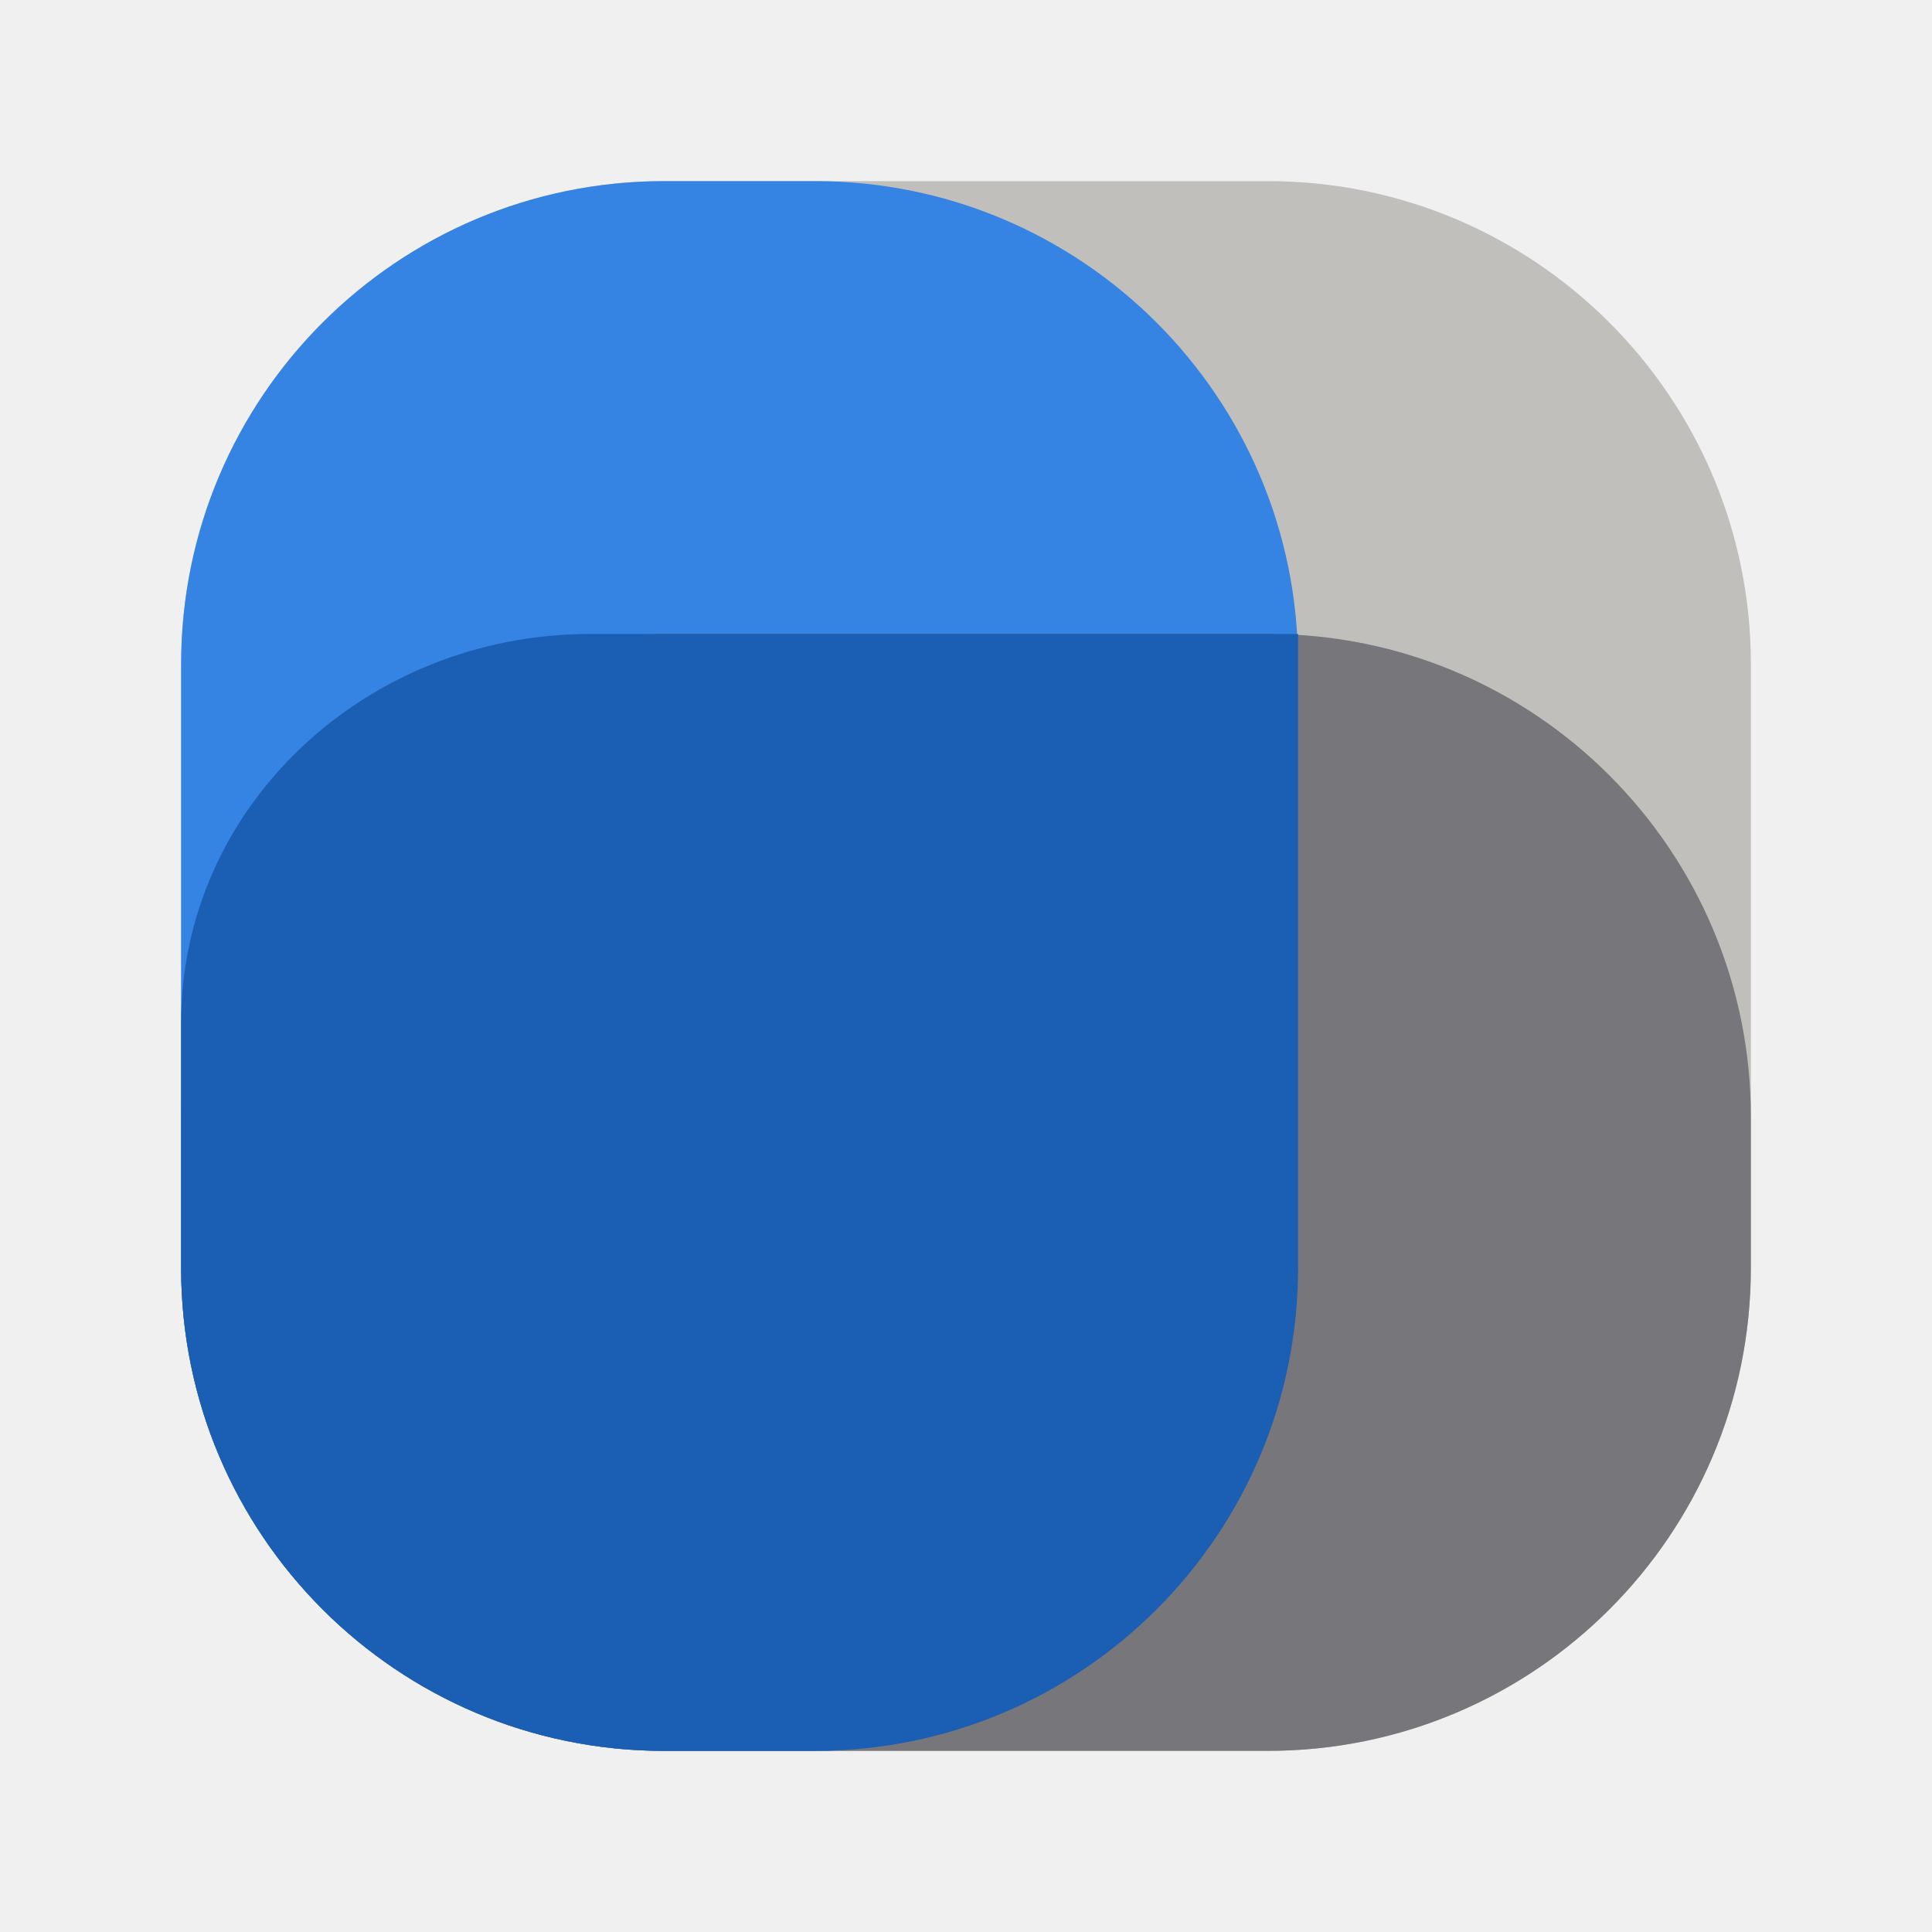
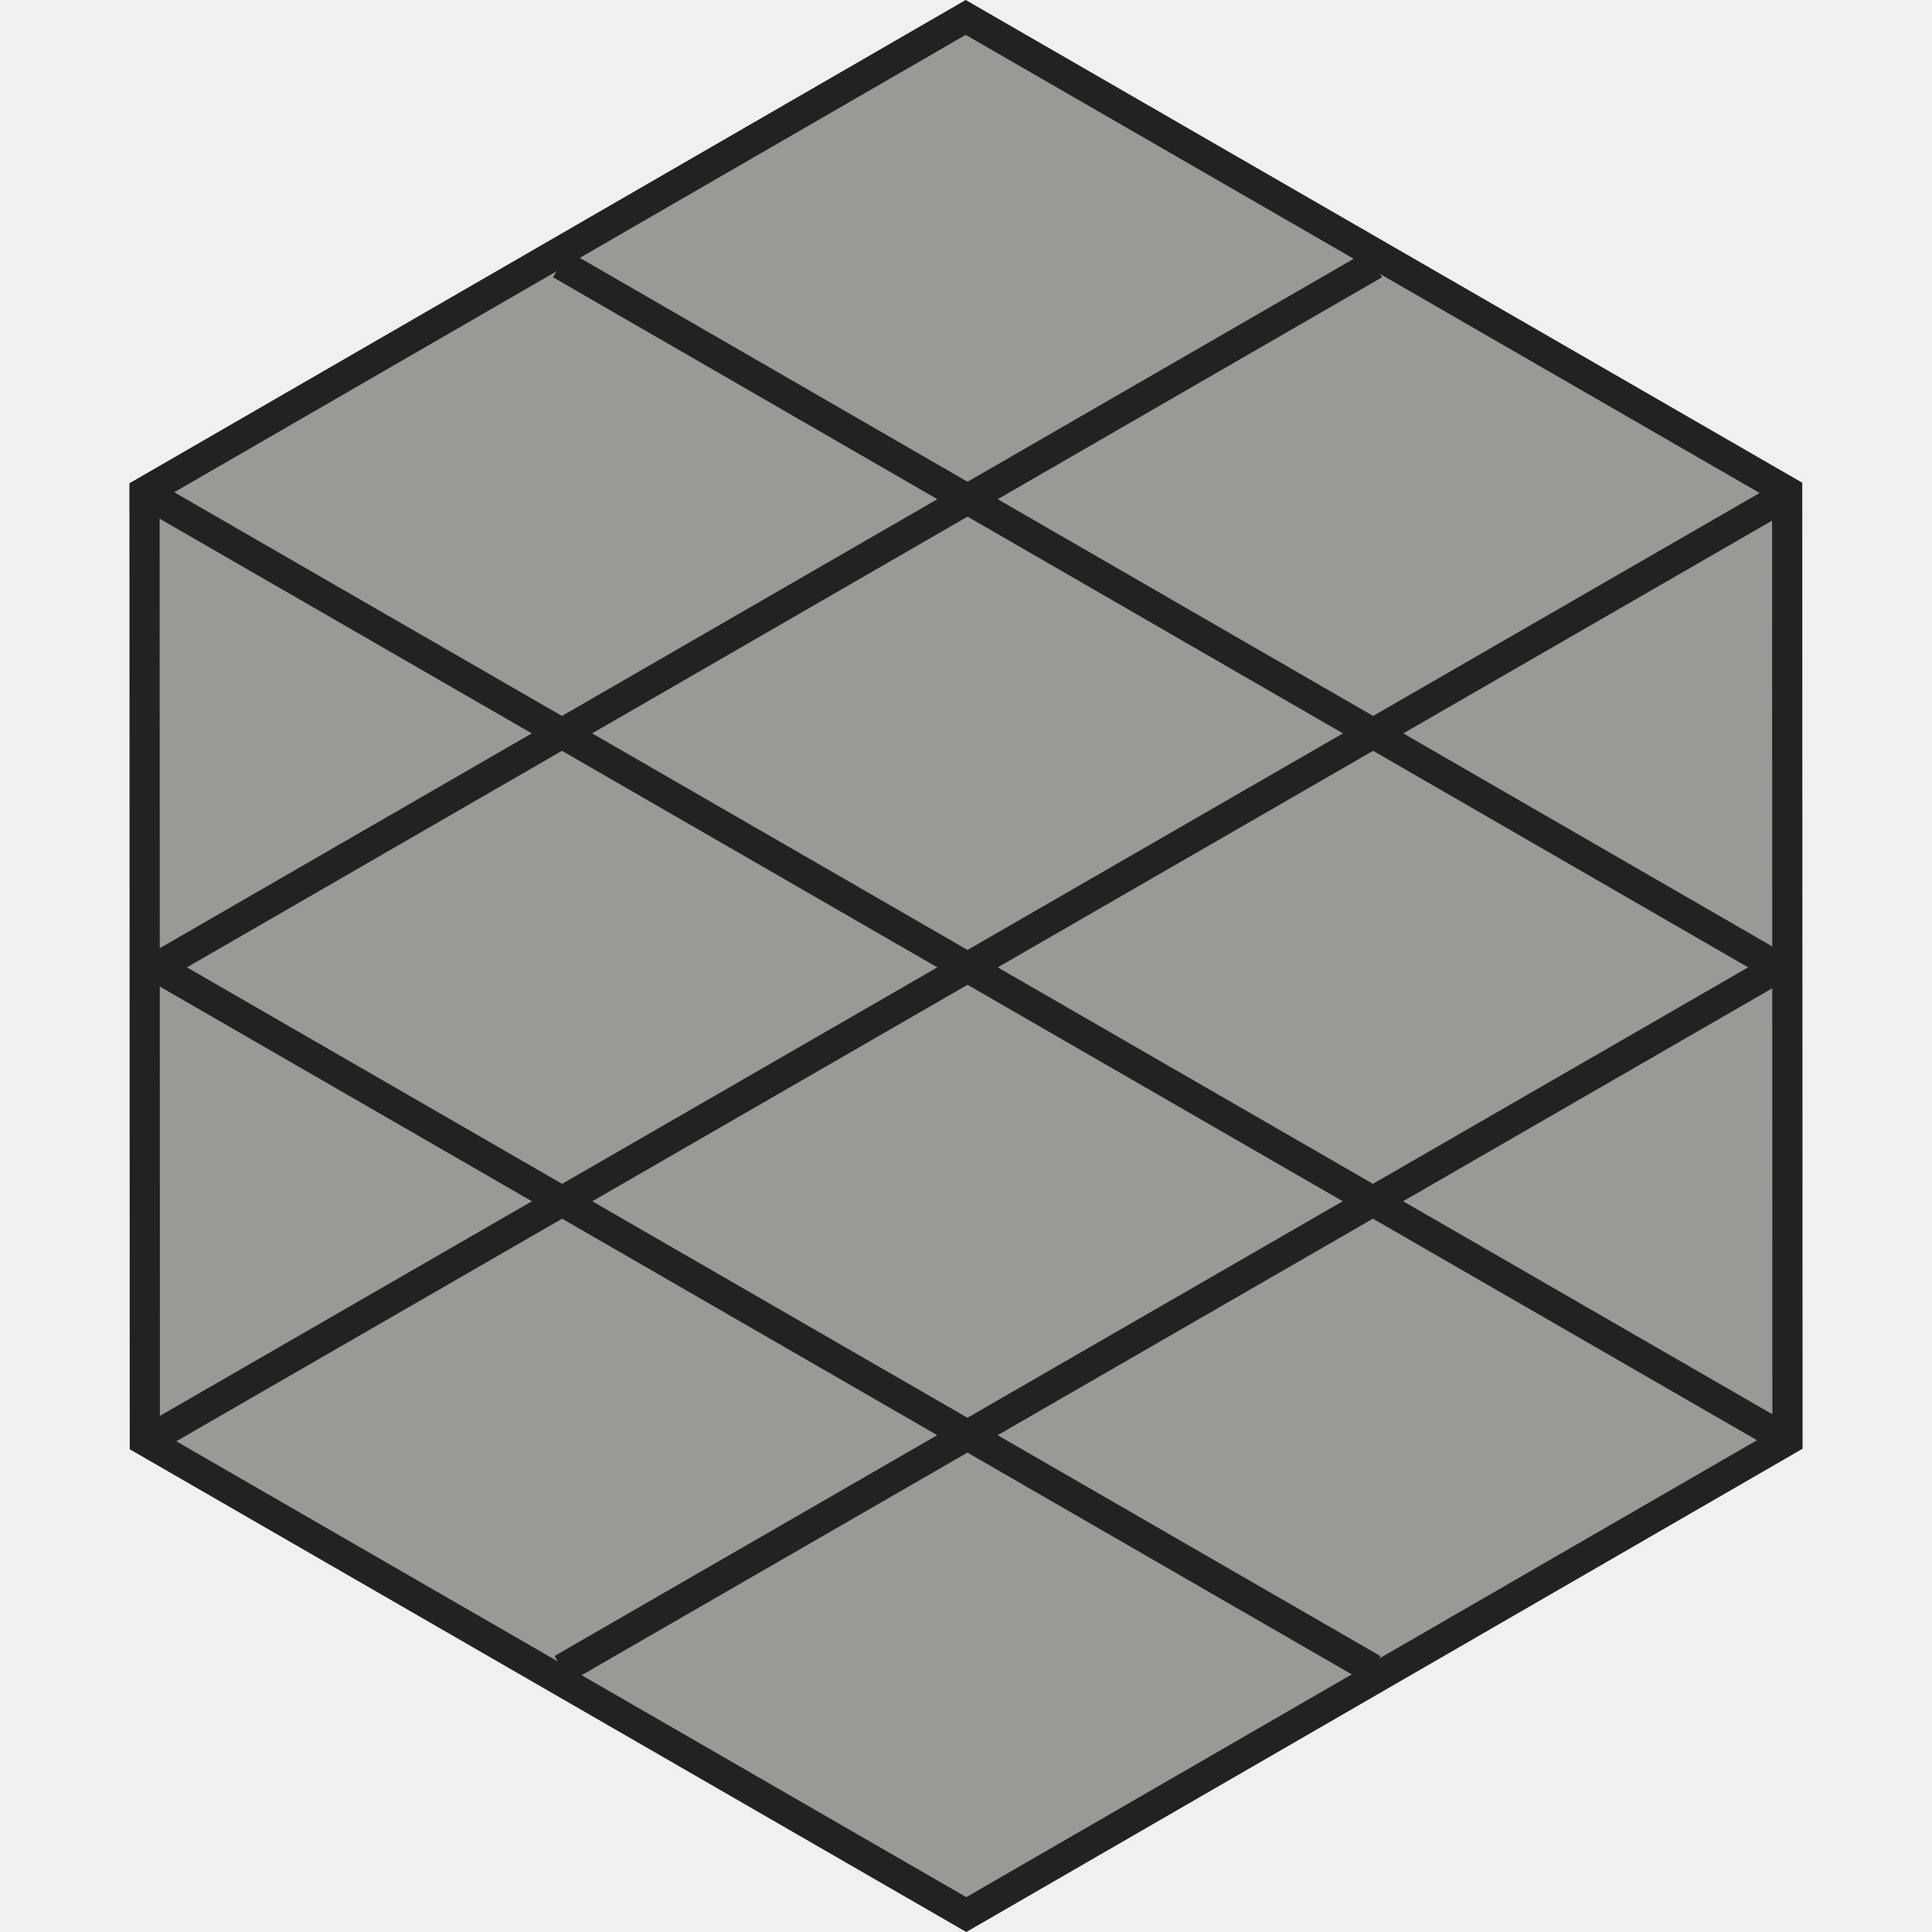
- <svg xmlns="http://www.w3.org/2000/svg" width="128" height="128" id="svg11300" version="1.0" style="display:inline;enable-background:new" viewBox="0 0 128 128">
+ <svg xmlns="http://www.w3.org/2000/svg" xmlns:xlink="http://www.w3.org/1999/xlink" width="128" height="128" id="svg11300" version="1.0" style="display:inline;enable-background:new" viewBox="0 0 128 128" xml:space="preserve">
  <defs id="defs3">
+     <linearGradient id="swatch2">
+       <stop style="stop-color:#63452c;stop-opacity:1;" offset="0" id="stop2" />
+     </linearGradient>
    <clipPath clipPathUnits="userSpaceOnUse" id="clipPath4639">
      <rect id="rect4641" width="96" height="104" x="16" y="184" ry="4.993" style="display:inline;fill:#666666;stroke-width:0.892;enable-background:new" />
    </clipPath>
    <clipPath clipPathUnits="userSpaceOnUse" id="clipPath873">
      <path style="fill:#000000;stroke-width:0.008;stroke-miterlimit:4;stroke-dasharray:none" d="m 12.475,247.481 c 0.061,-0.003 0.726,-0.189 1.479,-0.414 1.345,-0.402 4.33,-1.041 4.333,-0.927 0.002,0.061 -1.401,0.624 -2.942,1.182 -0.652,0.236 -0.944,0.381 -1.013,0.503 -0.093,0.164 -0.087,0.172 0.134,0.213 0.414,0.075 0.322,0.193 -0.277,0.354 -0.662,0.179 -1.006,0.434 -0.765,0.568 0.171,0.094 0.14,0.141 -0.124,0.185 -0.106,0.017 -0.262,0.105 -0.348,0.195 -0.147,0.155 -0.141,0.177 0.109,0.414 l 0.264,0.251 -0.422,0.089 c -0.427,0.09 -0.549,0.17 -0.71,0.466 -0.066,0.121 -0.046,0.205 0.075,0.321 0.146,0.139 0.145,0.186 -0.008,0.407 -0.39,0.565 -0.425,0.672 -0.277,0.85 0.203,0.244 0.645,0.31 1.579,0.235 0.449,-0.036 0.801,-0.032 0.782,0.008 -0.019,0.041 -0.22,0.195 -0.446,0.344 -0.379,0.249 -0.419,0.295 -0.505,0.589 -0.051,0.175 -0.061,0.349 -0.022,0.387 0.04,0.038 0.359,-0.006 0.71,-0.099 0.35,-0.092 0.658,-0.148 0.683,-0.124 0.026,0.025 0.01,0.109 -0.034,0.189 -0.25,0.452 0.727,0.338 2.207,-0.258 0.617,-0.249 1.158,-0.444 1.201,-0.435 0.043,0.008 -0.083,0.186 -0.28,0.394 -0.197,0.208 -0.349,0.416 -0.336,0.463 0.012,0.047 -0.073,0.222 -0.189,0.387 -0.119,0.17 -0.22,0.435 -0.23,0.607 -0.014,0.236 -0.064,0.336 -0.22,0.441 -0.11,0.075 -0.296,0.27 -0.411,0.435 -0.185,0.264 -0.194,0.328 -0.078,0.545 0.112,0.209 0.105,0.287 -0.048,0.513 C 16.078,257.155 14.395,258.769 15,259 c 2.507,-0.021 2,-1 3,0 -0.86,3.497 4.972,3.392 7.153,2.349 C 27.142,260.493 24.411,259.663 24,261 c 1.021,0.781 0,1 4,2 l 4.531,-3 c 1.978,-2.032 2.496,-2.494 4.452,-4.353 C 39.863,252.912 40,252 43.413,250 c 1.043,-0.407 4.575,-0.601 4.587,-0.633 0.011,-0.032 -6.581,-4.091 -13.305,-6.265 l -12.226,-3.955 -4.827,3.997 c -2.655,2.199 -4.928,4.075 -5.052,4.17 -0.144,0.11 -0.186,0.17 -0.115,0.167 z" id="path875" />
    </clipPath>
    <clipPath clipPathUnits="userSpaceOnUse" id="clipPath879">
      <rect style="fill:#000000;stroke-width:0.1;stroke-miterlimit:4;stroke-dasharray:none" id="rect881" width="56" height="66" x="16" y="210" />
    </clipPath>
    <clipPath clipPathUnits="userSpaceOnUse" id="clipPath18383">
      <rect id="rect18385" width="72" height="78" x="-36.029" y="-40.893" ry="3.745" style="display:inline;opacity:1;fill:#f6f5f4;fill-opacity:1;stroke-width:0.669;enable-background:new" transform="scale(1,-1)" />
    </clipPath>
    <clipPath clipPathUnits="userSpaceOnUse" id="clipPath18688">
      <rect id="rect18690" width="96" height="104" x="16" y="184" ry="4.993" style="display:block;fill:#f6f5f4;fill-opacity:1;stroke-width:0.892;enable-background:new" />
    </clipPath>
    <clipPath clipPathUnits="userSpaceOnUse" id="clipPath18688-5">
      <rect id="rect18690-3" width="96" height="104" x="16" y="184" ry="4.993" style="display:none;fill:#f6f5f4;fill-opacity:1;stroke-width:0.892;enable-background:new" d="m 20.993,184 h 86.014 c 2.766,0 4.993,2.227 4.993,4.993 v 94.014 c 0,2.766 -2.227,4.993 -4.993,4.993 H 20.993 C 18.227,288 16,285.773 16,283.007 V 188.993 C 16,186.227 18.227,184 20.993,184 Z" />
      <path id="lpe_path-effect18692-5" style="display:inline;fill:#f6f5f4;fill-opacity:1;stroke-width:0.892;enable-background:new" class="powerclip" d="M 7,175 H 121 V 297 H 7 Z m 13.993,9 C 18.227,184 16,186.227 16,188.993 v 94.014 c 0,2.766 2.227,4.993 4.993,4.993 h 86.014 c 2.766,0 4.993,-2.227 4.993,-4.993 V 188.993 C 112,186.227 109.773,184 107.007,184 Z" />
    </clipPath>
    <clipPath clipPathUnits="userSpaceOnUse" id="clipath_lpe_path-effect18692-6">
      <path id="lpe_path-effect18692-6" style="display:inline;fill:#f6f5f4;fill-opacity:1;stroke-width:0.892;enable-background:new" class="powerclip" d="M 7,175 H 121 V 297 H 7 Z m 13.993,9 C 18.227,184 16,186.227 16,188.993 v 94.014 c 0,2.766 2.227,4.993 4.993,4.993 h 86.014 c 2.766,0 4.993,-2.227 4.993,-4.993 V 188.993 C 112,186.227 109.773,184 107.007,184 Z" />
    </clipPath>
    <clipPath clipPathUnits="userSpaceOnUse" id="clipPath18688-2">
      <rect id="rect18690-7" width="96" height="104" x="16" y="184" ry="4.993" style="display:none;fill:#f6f5f4;fill-opacity:1;stroke-width:0.892;enable-background:new" d="m 20.993,184 h 86.014 c 2.766,0 4.993,2.227 4.993,4.993 v 94.014 c 0,2.766 -2.227,4.993 -4.993,4.993 H 20.993 C 18.227,288 16,285.773 16,283.007 V 188.993 C 16,186.227 18.227,184 20.993,184 Z" />
      <path id="lpe_path-effect18692" style="display:inline;fill:#f6f5f4;fill-opacity:1;stroke-width:0.892;enable-background:new" class="powerclip" d="M 7,175 H 121 V 297 H 7 Z m 13.993,9 C 18.227,184 16,186.227 16,188.993 v 94.014 c 0,2.766 2.227,4.993 4.993,4.993 h 86.014 c 2.766,0 4.993,-2.227 4.993,-4.993 V 188.993 C 112,186.227 109.773,184 107.007,184 Z" />
    </clipPath>
    <clipPath clipPathUnits="userSpaceOnUse" id="clipath_lpe_path-effect18692-0">
      <rect id="rect38828" width="96" height="104" x="16" y="184" ry="4.993" style="display:block;fill:#f6f5f4;fill-opacity:1;stroke-width:0.892;enable-background:new" />
    </clipPath>
    <clipPath clipPathUnits="userSpaceOnUse" id="clipPath47138">
      <rect style="fill:#ffffff;fill-opacity:1;stroke:none;stroke-width:0;stroke-linejoin:bevel;stroke-dasharray:none;stroke-dashoffset:0;stroke-opacity:1" id="rect47140" width="77.25" height="77.25" x="-39.395" y="-39.607" ry="3.745" transform="scale(1,-1)" />
    </clipPath>
    <clipPath clipPathUnits="userSpaceOnUse" id="clipPath2">
      <rect style="display:inline;fill:#1a5fb4;stroke:#000000;stroke-width:0;stroke-dasharray:none;enable-background:new" id="rect2" width="69" height="104" x="219" y="-116" ry="24" rx="24" transform="rotate(90)" />
    </clipPath>
+     <linearGradient xlink:href="#u" id="D" x1="64.499" y1="257.074" x2="100" y2="258" gradientUnits="userSpaceOnUse" gradientTransform="translate(-0.306896,0.647218)" />
+     <linearGradient id="u">
+       <stop offset="0" stop-color="#a51d2d" id="stop7" />
+       <stop offset="1" stop-color="#e01b24" id="stop8" />
+     </linearGradient>
+     <linearGradient xlink:href="#x" id="C" x1="63.999" y1="215.215" x2="28" y2="215.216" gradientUnits="userSpaceOnUse" gradientTransform="translate(-0.306896,0.647218)" />
+     <linearGradient id="x">
+       <stop offset="0" stop-color="#26a269" id="stop13" />
+       <stop offset="1" stop-color="#33d17a" id="stop14" />
+     </linearGradient>
+     <linearGradient xlink:href="#t" id="B" x1="82.001" y1="246.393" x2="100" y2="216" gradientUnits="userSpaceOnUse" gradientTransform="translate(-0.306896,0.647218)" />
+     <linearGradient id="t">
+       <stop offset="0" stop-color="#c64600" id="stop9" />
+       <stop offset="1" stop-color="#ff7800" id="stop10" />
+     </linearGradient>
+     <linearGradient xlink:href="#w" id="A" x1="45.999" y1="225.608" x2="28" y2="256.785" gradientUnits="userSpaceOnUse" gradientTransform="translate(-0.306896,0.647218)" />
+     <linearGradient id="w">
+       <stop offset="0" stop-color="#1a5fb4" id="stop3" />
+       <stop offset="1" stop-color="#3584e4" id="stop4" />
+     </linearGradient>
+     <linearGradient xlink:href="#s" id="z" x1="82" y1="225.608" x2="64" y2="196" gradientUnits="userSpaceOnUse" gradientTransform="translate(-0.306896,0.647218)" />
+     <linearGradient id="s">
+       <stop offset="0" stop-color="#e5a50a" id="stop11" />
+       <stop offset="1" stop-color="#f6d32d" id="stop12" />
+     </linearGradient>
+     <linearGradient xlink:href="#v" id="y" x1="45.999" y1="246.969" x2="64" y2="276" gradientUnits="userSpaceOnUse" gradientTransform="translate(-0.306896,0.647218)" />
+     <linearGradient id="v">
+       <stop offset="0" stop-color="#613583" id="stop5" />
+       <stop offset="1" stop-color="#a347ba" id="stop6" />
+     </linearGradient>
  </defs>
  <g id="layer1" style="display:inline" transform="translate(0,-172)">
    <g id="layer2" style="display:inline">
+       <path style="fill:#9a9996;stroke:#222222;stroke-width:2;stroke-dasharray:none;stroke-opacity:1" id="path4" d="M 118.425,267.399 64.02,298.833 9.595,267.434 9.575,204.601 63.98,173.167 118.405,204.566 Z" transform="matrix(0.9999982,0,0,1.000198,1.1547989e-4,-0.04677128)" />
      <rect style="display:none;fill:none;fill-opacity:1;stroke:#000000;stroke-width:2;stroke-linejoin:bevel;stroke-dasharray:none;stroke-dashoffset:0;stroke-opacity:1" id="rect39736" width="107" height="105" x="11.48" y="183.48" ry="8" />
      <rect style="display:none;fill:none;fill-opacity:1;stroke:#000000;stroke-width:2;stroke-linejoin:bevel;stroke-dasharray:none;stroke-dashoffset:0;stroke-opacity:1" id="rect40035" width="107" height="105" x="9.48" y="183.48" ry="8" />
-       <rect style="fill:#c0bfbc;stroke:#000000;stroke-width:0;stroke-dasharray:none" id="rect1" width="104" height="104" x="12" y="184" ry="32" rx="32" />
-       <rect style="display:inline;fill:#3584e4;stroke:#000000;stroke-width:0;stroke-dasharray:none;enable-background:new" id="rect1-6-5-5" width="74" height="104" x="12" y="184" ry="32" rx="32" />
-       <rect style="display:inline;fill:#77767b;stroke:#000000;stroke-width:0;stroke-dasharray:none;enable-background:new" id="rect1-6-5-5-2" width="74" height="104" x="-288" y="12" ry="32" transform="rotate(-90)" rx="32" />
-       <rect style="display:inline;fill:#1a5fb4;stroke:#000000;stroke-width:0;stroke-dasharray:none;enable-background:new" id="rect1-6" width="65.462" height="104" x="12" y="184" ry="29.838" rx="28.308" clip-path="url(#clipPath2)" transform="matrix(1.130435,0,0,1.072467,-1.565217,-20.87021)" />
+       <path style="display:inline;fill:none;stroke:#222222;stroke-width:2;stroke-dasharray:none;stroke-opacity:1;enable-background:new" d="M 10.385,267.081 117.819,205.1" id="path2-6-5-5-2-1-7-8" />
+       <path style="display:inline;fill:none;stroke:#222222;stroke-width:2;stroke-dasharray:none;stroke-opacity:1;enable-background:new" d="M 37.243,282.576 117.819,236.09" id="path2-6-5-5-2-1-7-8-0-3" />
+       <path style="display:inline;fill:none;stroke:#222222;stroke-width:2;stroke-dasharray:none;stroke-opacity:1;enable-background:new" d="M 117.819,236.09 37.14,189.504" id="path2-6-5-5-2-1-7-8-0-5" />
+       <path style="display:inline;fill:none;stroke:#222222;stroke-width:2;stroke-dasharray:none;stroke-opacity:1;enable-background:new" d="M 90.97,282.593 10.385,236.09" id="path2-6-5-5-2-1-7-8-0-3-2" />
+       <path style="display:inline;fill:none;stroke:#222222;stroke-width:2;stroke-dasharray:none;stroke-opacity:1;enable-background:new" d="M 10.385,236.09 91.064,189.504" id="path2-6-5-5-2-1-7-8-0-5-8" />
+       <path style="display:inline;fill:none;stroke:#222222;stroke-width:2;stroke-dasharray:none;stroke-opacity:1;enable-background:new" d="M 117.819,267.081 10.385,205.1" id="path2-6-5-5-2-1-7-8-9" />
    </g>
  </g>
</svg>
